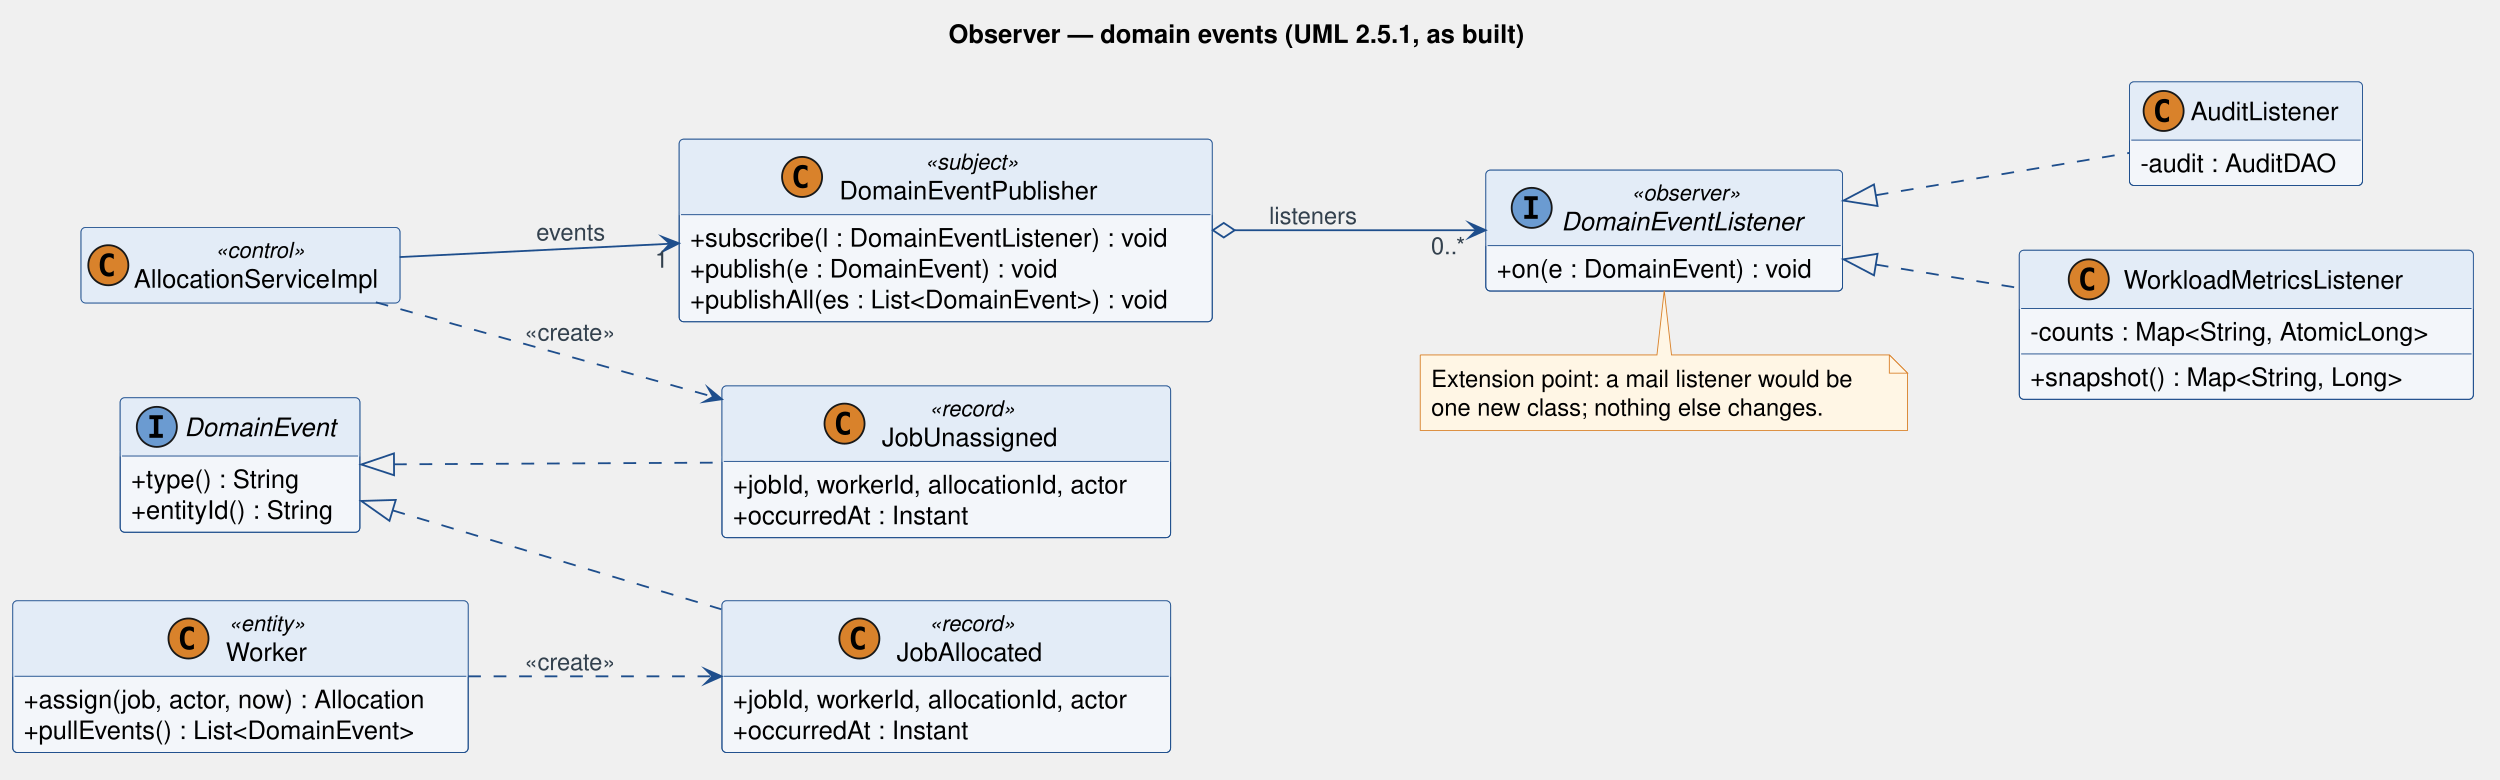
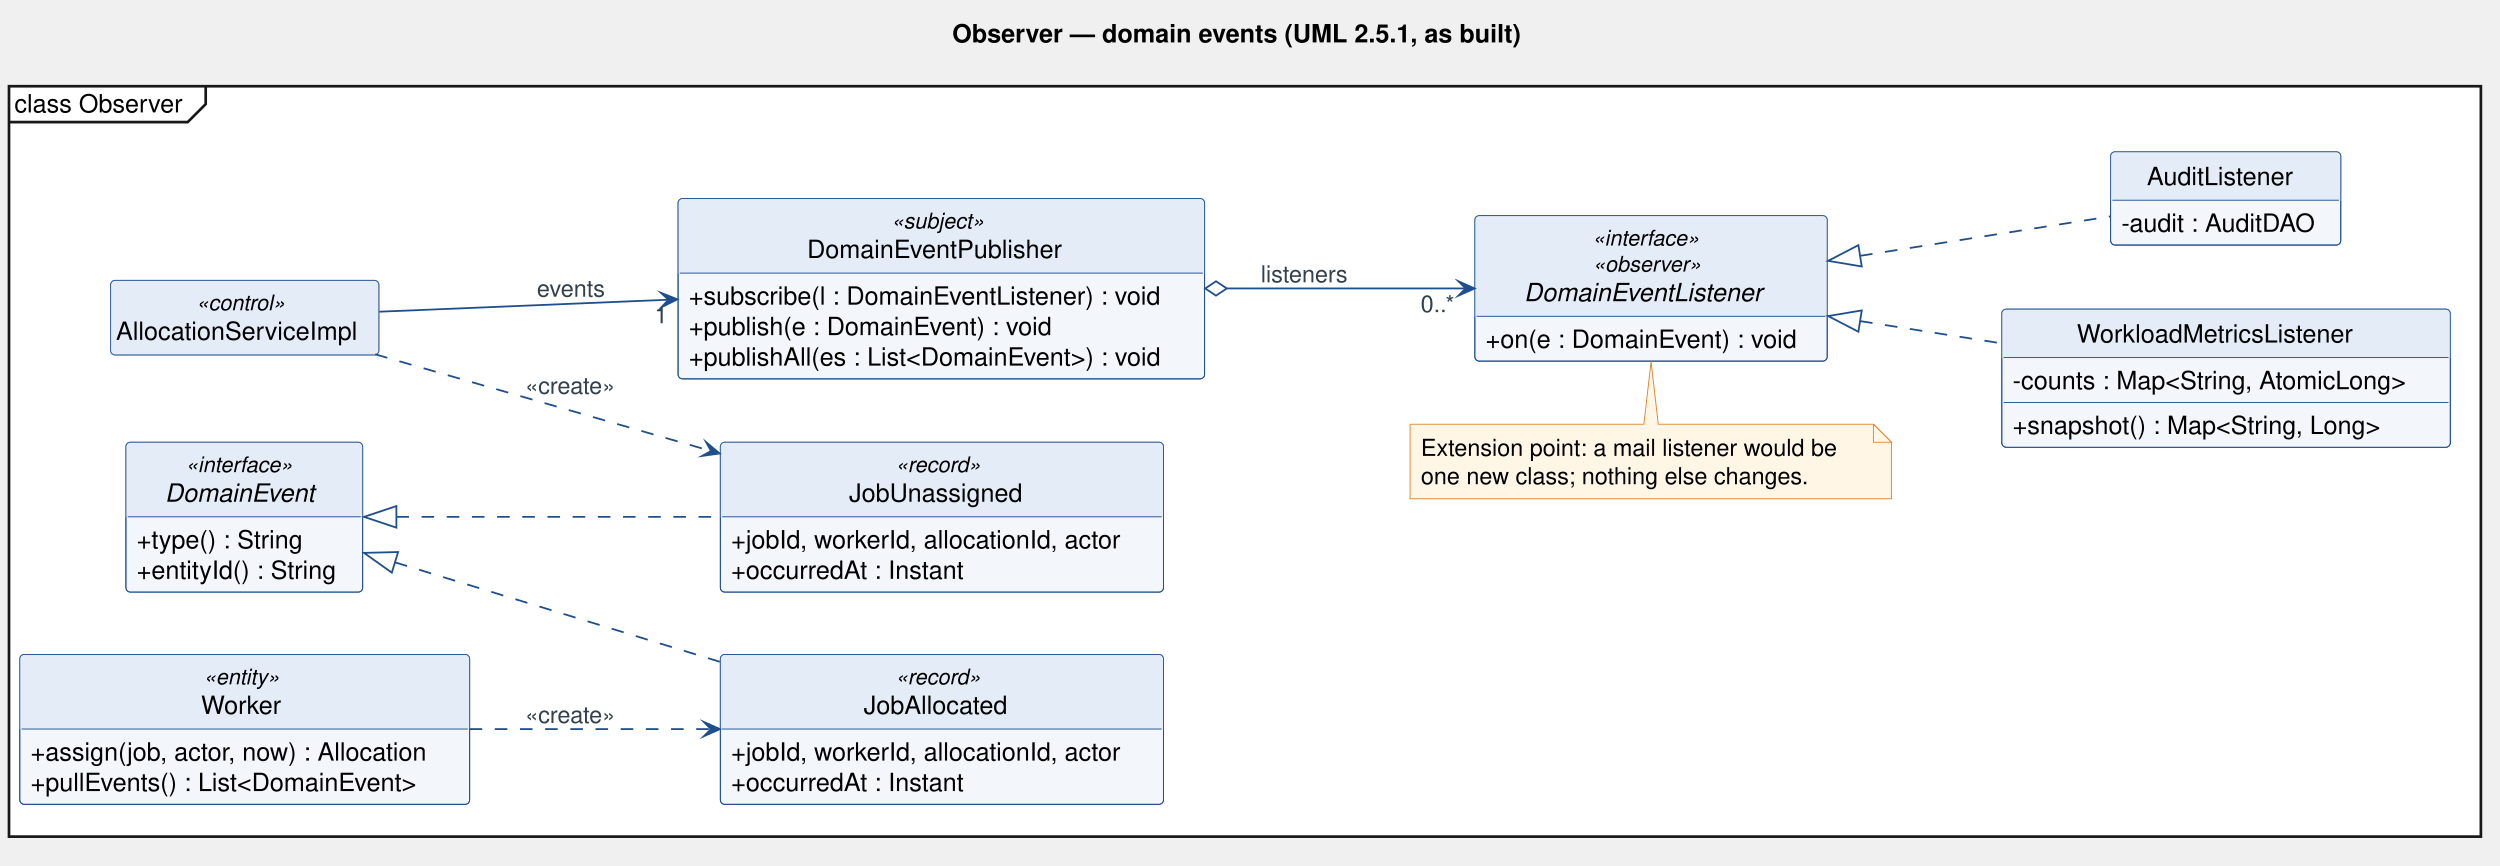
- <svg xmlns="http://www.w3.org/2000/svg" version="1.1" data-diagram-type="CLASS" style="width:1373px;height:428px;background:#FFFFFF;" width="1373px" height="428px" viewBox="0 0 1373 428" zoomAndPan="magnify" preserveAspectRatio="none" contentStyleType="text/css">
+ <svg xmlns="http://www.w3.org/2000/svg" version="1.1" data-diagram-type="CLASS" style="width:1390px;height:481px;background:#FFFFFF;" width="1390px" height="481px" viewBox="0 0 1390 481" zoomAndPan="magnify" preserveAspectRatio="none" contentStyleType="text/css">
  <defs />
  <g font-family="sans-serif" lengthAdjust="spacing">
-     <g class="title" data-source-line="5">
-       <text x="520.917" y="23.563" fill="#000" font-size="14" textLength="324.536" font-weight="700" font-family="Helvetica">Observer — domain events (UML 2.5.1, as built)</text>
+     <g class="title" data-source-line="6">
+       <text x="529.417" y="23.563" fill="#000" font-size="14" textLength="324.536" font-weight="700" font-family="Helvetica">Observer — domain events (UML 2.5.1, as built)</text>
    </g>
-     <g class="entity" data-qualified-name="Worker" id="ent0001" data-source-line="6">
-       <rect x="7" y="329.939" width="250.13" height="83.338" fill="#F3F6FA" style="stroke:#1E4E8C;stroke-width:0.5;" rx="2.5" ry="2.5" />
-       <rect x="7" y="329.939" width="250.13" height="41.459" fill="#E3ECF7" style="stroke:#E3ECF7;stroke-width:0.5;" rx="2.5" ry="2.5" />
-       <rect x="7" y="368.898" width="250.13" height="2.5" fill="#E3ECF7" style="stroke:#E3ECF7;stroke-width:0.5;" />
-       <rect x="7" y="329.939" width="250.13" height="83.338" fill="none" style="stroke:#1E4E8C;stroke-width:0.5;" rx="2.5" ry="2.5" />
-       <ellipse cx="103.527" cy="350.669" rx="11" ry="11" fill="#D9822B" style="stroke:#181818;stroke-width:1;" />
-       <path d="M106.496,356.31 Q105.917,356.606 105.277,356.747 Q104.636,356.903 103.933,356.903 Q101.433,356.903 100.105,355.263 Q98.792,353.606 98.792,350.481 Q98.792,347.356 100.105,345.7 Q101.433,344.044 103.933,344.044 Q104.636,344.044 105.277,344.2 Q105.933,344.356 106.496,344.653 L106.496,347.372 Q105.871,346.794 105.277,346.528 Q104.683,346.247 104.058,346.247 Q102.714,346.247 102.027,347.325 Q101.339,348.388 101.339,350.481 Q101.339,352.575 102.027,353.653 Q102.714,354.716 104.058,354.716 Q104.683,354.716 105.277,354.45 Q105.871,354.169 106.496,353.591 L106.496,356.31 Z " fill="#000" />
-       <text x="125.554" y="346.564" fill="#000" font-size="12" textLength="45.521" font-style="italic" font-family="Helvetica">«entity»</text>
-       <text x="124.027" y="363.021" fill="#000" font-size="14" textLength="48.576" font-family="Helvetica">Worker</text>
-       <line x1="8" y1="371.398" x2="256.13" y2="371.398" style="stroke:#1E4E8C;stroke-width:0.5;" />
-       <text x="13" y="388.961" fill="#000" font-size="14" textLength="238.13" font-family="Helvetica">+assign(job, actor, now) : Allocation</text>
-       <text x="13" y="405.9" fill="#000" font-size="14" textLength="229.086" font-family="Helvetica">+pullEvents() : List&lt;DomainEvent&gt;</text>
+     <rect x="5" y="47.939" width="1374.371" height="417.217" fill="#FFF" style="stroke:#181818;stroke-width:1.5;" />
+     <path d="M114.367,47.939 L114.367,57.879 L104.367,67.879 L5,67.879" style="stroke:#181818;stroke-width:1.5;" fill="none" />
+     <text x="8" y="62.502" fill="#000" font-size="14" textLength="99.367" font-family="Helvetica">class Observer</text>
+     <g class="entity" data-qualified-name="Worker" id="ent0001" data-source-line="7">
+       <rect x="11" y="363.879" width="250.13" height="83.338" fill="#F3F6FA" style="stroke:#1E4E8C;stroke-width:0.5;" rx="2.5" ry="2.5" />
+       <rect x="11" y="363.879" width="250.13" height="41.459" fill="#E3ECF7" style="stroke:#E3ECF7;stroke-width:0.5;" rx="2.5" ry="2.5" />
+       <rect x="11" y="402.838" width="250.13" height="2.5" fill="#E3ECF7" style="stroke:#E3ECF7;stroke-width:0.5;" />
+       <rect x="11" y="363.879" width="250.13" height="83.338" fill="none" style="stroke:#1E4E8C;stroke-width:0.5;" rx="2.5" ry="2.5" />
+       <text x="113.304" y="380.504" fill="#000" font-size="12" textLength="45.521" font-style="italic" font-family="Helvetica">«entity»</text>
+       <text x="111.777" y="396.961" fill="#000" font-size="14" textLength="48.576" font-family="Helvetica">Worker</text>
+       <line x1="12" y1="405.338" x2="260.13" y2="405.338" style="stroke:#1E4E8C;stroke-width:0.5;" />
+       <text x="17" y="422.9" fill="#000" font-size="14" textLength="238.13" font-family="Helvetica">+assign(job, actor, now) : Allocation</text>
+       <text x="17" y="439.84" fill="#000" font-size="14" textLength="229.086" font-family="Helvetica">+pullEvents() : List&lt;DomainEvent&gt;</text>
    </g>
-     <g class="entity" data-qualified-name="DomainEvent" id="ent0002" data-source-line="10">
-       <rect x="66" y="218.439" width="131.649" height="73.879" fill="#F3F6FA" style="stroke:#1E4E8C;stroke-width:0.5;" rx="2.5" ry="2.5" />
-       <rect x="66" y="218.439" width="131.649" height="32" fill="#E3ECF7" style="stroke:#E3ECF7;stroke-width:0.5;" rx="2.5" ry="2.5" />
-       <rect x="66" y="247.939" width="131.649" height="2.5" fill="#E3ECF7" style="stroke:#E3ECF7;stroke-width:0.5;" />
-       <rect x="66" y="218.439" width="131.649" height="73.879" fill="none" style="stroke:#1E4E8C;stroke-width:0.5;" rx="2.5" ry="2.5" />
-       <ellipse cx="86.129" cy="234.439" rx="11" ry="11" fill="#6B9BD1" style="stroke:#181818;stroke-width:1;" />
-       <path d="M82.051,230.205 L82.051,228.049 L89.441,228.049 L89.441,230.205 L86.973,230.205 L86.973,238.283 L89.441,238.283 L89.441,240.439 L82.051,240.439 L82.051,238.283 L84.519,238.283 L84.519,230.205 L82.051,230.205 Z " fill="#000" />
-       <text x="101.269" y="239.532" fill="#000" font-size="14" textLength="88.252" font-style="italic" font-family="Helvetica">DomainEvent</text>
-       <line x1="67" y1="250.439" x2="196.649" y2="250.439" style="stroke:#1E4E8C;stroke-width:0.5;" />
-       <text x="72" y="268.002" fill="#000" font-size="14" textLength="99.647" font-family="Helvetica">+type() : String</text>
-       <text x="72" y="284.941" fill="#000" font-size="14" textLength="119.649" font-family="Helvetica">+entityId() : String</text>
+     <g class="entity" data-qualified-name="DomainEvent" id="ent0002" data-source-line="11">
+       <rect x="70" y="245.879" width="131.649" height="83.338" fill="#F3F6FA" style="stroke:#1E4E8C;stroke-width:0.5;" rx="2.5" ry="2.5" />
+       <rect x="70" y="245.879" width="131.649" height="41.459" fill="#E3ECF7" style="stroke:#E3ECF7;stroke-width:0.5;" rx="2.5" ry="2.5" />
+       <rect x="70" y="284.838" width="131.649" height="2.5" fill="#E3ECF7" style="stroke:#E3ECF7;stroke-width:0.5;" />
+       <rect x="70" y="245.879" width="131.649" height="83.338" fill="none" style="stroke:#1E4E8C;stroke-width:0.5;" rx="2.5" ry="2.5" />
+       <text x="103.337" y="262.504" fill="#000" font-size="12" textLength="64.975" font-style="italic" font-family="Helvetica">«interface»</text>
+       <text x="91.699" y="278.961" fill="#000" font-size="14" textLength="88.252" font-style="italic" font-family="Helvetica">DomainEvent</text>
+       <line x1="71" y1="287.338" x2="200.649" y2="287.338" style="stroke:#1E4E8C;stroke-width:0.5;" />
+       <text x="76" y="304.9" fill="#000" font-size="14" textLength="99.647" font-family="Helvetica">+type() : String</text>
+       <text x="76" y="321.84" fill="#000" font-size="14" textLength="119.649" font-family="Helvetica">+entityId() : String</text>
    </g>
-     <g class="entity" data-qualified-name="JobAllocated" id="ent0003" data-source-line="14">
-       <rect x="396.5" y="329.939" width="246.404" height="83.338" fill="#F3F6FA" style="stroke:#1E4E8C;stroke-width:0.5;" rx="2.5" ry="2.5" />
-       <rect x="396.5" y="329.939" width="246.404" height="41.459" fill="#E3ECF7" style="stroke:#E3ECF7;stroke-width:0.5;" rx="2.5" ry="2.5" />
-       <rect x="396.5" y="368.898" width="246.404" height="2.5" fill="#E3ECF7" style="stroke:#E3ECF7;stroke-width:0.5;" />
-       <rect x="396.5" y="329.939" width="246.404" height="83.338" fill="none" style="stroke:#1E4E8C;stroke-width:0.5;" rx="2.5" ry="2.5" />
-       <ellipse cx="471.969" cy="350.669" rx="11" ry="11" fill="#D9822B" style="stroke:#181818;stroke-width:1;" />
-       <path d="M474.938,356.31 Q474.359,356.606 473.719,356.747 Q473.078,356.903 472.375,356.903 Q469.875,356.903 468.547,355.263 Q467.234,353.606 467.234,350.481 Q467.234,347.356 468.547,345.7 Q469.875,344.044 472.375,344.044 Q473.078,344.044 473.719,344.2 Q474.375,344.356 474.938,344.653 L474.938,347.372 Q474.313,346.794 473.719,346.528 Q473.125,346.247 472.5,346.247 Q471.156,346.247 470.469,347.325 Q469.781,348.388 469.781,350.481 Q469.781,352.575 470.469,353.653 Q471.156,354.716 472.5,354.716 Q473.125,354.716 473.719,354.45 Q474.313,354.169 474.938,353.591 L474.938,356.31 Z " fill="#000" />
-       <text x="510.273" y="346.564" fill="#000" font-size="12" textLength="51.357" font-style="italic" font-family="Helvetica">«record»</text>
-       <text x="492.469" y="363.021" fill="#000" font-size="14" textLength="86.967" font-family="Helvetica">JobAllocated</text>
-       <line x1="397.5" y1="371.398" x2="641.904" y2="371.398" style="stroke:#1E4E8C;stroke-width:0.5;" />
-       <text x="402.5" y="388.961" fill="#000" font-size="14" textLength="234.404" font-family="Helvetica">+jobId, workerId, allocationId, actor</text>
-       <text x="402.5" y="405.9" fill="#000" font-size="14" textLength="140.068" font-family="Helvetica">+occurredAt : Instant</text>
+     <g class="entity" data-qualified-name="JobAllocated" id="ent0003" data-source-line="15">
+       <rect x="400.5" y="363.879" width="246.404" height="83.338" fill="#F3F6FA" style="stroke:#1E4E8C;stroke-width:0.5;" rx="2.5" ry="2.5" />
+       <rect x="400.5" y="363.879" width="246.404" height="41.459" fill="#E3ECF7" style="stroke:#E3ECF7;stroke-width:0.5;" rx="2.5" ry="2.5" />
+       <rect x="400.5" y="402.838" width="246.404" height="2.5" fill="#E3ECF7" style="stroke:#E3ECF7;stroke-width:0.5;" />
+       <rect x="400.5" y="363.879" width="246.404" height="83.338" fill="none" style="stroke:#1E4E8C;stroke-width:0.5;" rx="2.5" ry="2.5" />
+       <text x="498.023" y="380.504" fill="#000" font-size="12" textLength="51.357" font-style="italic" font-family="Helvetica">«record»</text>
+       <text x="480.219" y="396.961" fill="#000" font-size="14" textLength="86.967" font-family="Helvetica">JobAllocated</text>
+       <line x1="401.5" y1="405.338" x2="645.904" y2="405.338" style="stroke:#1E4E8C;stroke-width:0.5;" />
+       <text x="406.5" y="422.9" fill="#000" font-size="14" textLength="234.404" font-family="Helvetica">+jobId, workerId, allocationId, actor</text>
+       <text x="406.5" y="439.84" fill="#000" font-size="14" textLength="140.068" font-family="Helvetica">+occurredAt : Instant</text>
    </g>
-     <g class="entity" data-qualified-name="JobUnassigned" id="ent0004" data-source-line="18">
-       <rect x="396.5" y="211.939" width="246.404" height="83.338" fill="#F3F6FA" style="stroke:#1E4E8C;stroke-width:0.5;" rx="2.5" ry="2.5" />
-       <rect x="396.5" y="211.939" width="246.404" height="41.459" fill="#E3ECF7" style="stroke:#E3ECF7;stroke-width:0.5;" rx="2.5" ry="2.5" />
-       <rect x="396.5" y="250.898" width="246.404" height="2.5" fill="#E3ECF7" style="stroke:#E3ECF7;stroke-width:0.5;" />
-       <rect x="396.5" y="211.939" width="246.404" height="83.338" fill="none" style="stroke:#1E4E8C;stroke-width:0.5;" rx="2.5" ry="2.5" />
-       <ellipse cx="463.817" cy="232.669" rx="11" ry="11" fill="#D9822B" style="stroke:#181818;stroke-width:1;" />
-       <path d="M466.786,238.31 Q466.208,238.606 465.567,238.747 Q464.926,238.903 464.223,238.903 Q461.723,238.903 460.395,237.263 Q459.083,235.606 459.083,232.481 Q459.083,229.356 460.395,227.7 Q461.723,226.044 464.223,226.044 Q464.926,226.044 465.567,226.2 Q466.223,226.356 466.786,226.653 L466.786,229.372 Q466.161,228.794 465.567,228.528 Q464.973,228.247 464.348,228.247 Q463.004,228.247 462.317,229.325 Q461.629,230.388 461.629,232.481 Q461.629,234.575 462.317,235.653 Q463.004,236.716 464.348,236.716 Q464.973,236.716 465.567,236.45 Q466.161,236.169 466.786,235.591 L466.786,238.31 Z " fill="#000" />
-       <text x="510.273" y="228.564" fill="#000" font-size="12" textLength="51.357" font-style="italic" font-family="Helvetica">«record»</text>
-       <text x="484.317" y="245.021" fill="#000" font-size="14" textLength="103.271" font-family="Helvetica">JobUnassigned</text>
-       <line x1="397.5" y1="253.398" x2="641.904" y2="253.398" style="stroke:#1E4E8C;stroke-width:0.5;" />
-       <text x="402.5" y="270.961" fill="#000" font-size="14" textLength="234.404" font-family="Helvetica">+jobId, workerId, allocationId, actor</text>
-       <text x="402.5" y="287.9" fill="#000" font-size="14" textLength="140.068" font-family="Helvetica">+occurredAt : Instant</text>
+     <g class="entity" data-qualified-name="JobUnassigned" id="ent0004" data-source-line="19">
+       <rect x="400.5" y="245.879" width="246.404" height="83.338" fill="#F3F6FA" style="stroke:#1E4E8C;stroke-width:0.5;" rx="2.5" ry="2.5" />
+       <rect x="400.5" y="245.879" width="246.404" height="41.459" fill="#E3ECF7" style="stroke:#E3ECF7;stroke-width:0.5;" rx="2.5" ry="2.5" />
+       <rect x="400.5" y="284.838" width="246.404" height="2.5" fill="#E3ECF7" style="stroke:#E3ECF7;stroke-width:0.5;" />
+       <rect x="400.5" y="245.879" width="246.404" height="83.338" fill="none" style="stroke:#1E4E8C;stroke-width:0.5;" rx="2.5" ry="2.5" />
+       <text x="498.023" y="262.504" fill="#000" font-size="12" textLength="51.357" font-style="italic" font-family="Helvetica">«record»</text>
+       <text x="472.067" y="278.961" fill="#000" font-size="14" textLength="103.271" font-family="Helvetica">JobUnassigned</text>
+       <line x1="401.5" y1="287.338" x2="645.904" y2="287.338" style="stroke:#1E4E8C;stroke-width:0.5;" />
+       <text x="406.5" y="304.9" fill="#000" font-size="14" textLength="234.404" font-family="Helvetica">+jobId, workerId, allocationId, actor</text>
+       <text x="406.5" y="321.84" fill="#000" font-size="14" textLength="140.068" font-family="Helvetica">+occurredAt : Instant</text>
    </g>
-     <g class="entity" data-qualified-name="AllocationServiceImpl" id="ent0005" data-source-line="22">
-       <rect x="44.5" y="124.939" width="175.151" height="41.459" fill="#F3F6FA" style="stroke:#1E4E8C;stroke-width:0.5;" rx="2.5" ry="2.5" />
-       <rect x="44.5" y="124.939" width="175.151" height="41.459" fill="#E3ECF7" style="stroke:#E3ECF7;stroke-width:0.5;" rx="2.5" ry="2.5" />
-       <rect x="44.5" y="163.898" width="175.151" height="2.5" fill="#E3ECF7" style="stroke:#E3ECF7;stroke-width:0.5;" />
-       <rect x="44.5" y="124.939" width="175.151" height="41.459" fill="none" style="stroke:#1E4E8C;stroke-width:0.5;" rx="2.5" ry="2.5" />
-       <ellipse cx="59.5" cy="145.669" rx="11" ry="11" fill="#D9822B" style="stroke:#181818;stroke-width:1;" />
-       <path d="M62.469,151.31 Q61.891,151.606 61.25,151.747 Q60.609,151.903 59.906,151.903 Q57.406,151.903 56.078,150.263 Q54.766,148.606 54.766,145.481 Q54.766,142.356 56.078,140.7 Q57.406,139.044 59.906,139.044 Q60.609,139.044 61.25,139.2 Q61.906,139.356 62.469,139.653 L62.469,142.372 Q61.844,141.794 61.25,141.528 Q60.656,141.247 60.031,141.247 Q58.688,141.247 58,142.325 Q57.313,143.388 57.313,145.481 Q57.313,147.575 58,148.653 Q58.688,149.716 60.031,149.716 Q60.656,149.716 61.25,149.45 Q61.844,149.169 62.469,148.591 L62.469,151.31 Z " fill="#000" />
-       <text x="118.219" y="141.564" fill="#000" font-size="12" textLength="53.713" font-style="italic" font-family="Helvetica">«control»</text>
-       <text x="73.5" y="158.021" fill="#000" font-size="14" textLength="143.151" font-family="Helvetica">AllocationServiceImpl</text>
+     <g class="entity" data-qualified-name="AllocationServiceImpl" id="ent0005" data-source-line="23">
+       <rect x="61.5" y="155.879" width="149.151" height="41.459" fill="#F3F6FA" style="stroke:#1E4E8C;stroke-width:0.5;" rx="2.5" ry="2.5" />
+       <rect x="61.5" y="155.879" width="149.151" height="41.459" fill="#E3ECF7" style="stroke:#E3ECF7;stroke-width:0.5;" rx="2.5" ry="2.5" />
+       <rect x="61.5" y="194.838" width="149.151" height="2.5" fill="#E3ECF7" style="stroke:#E3ECF7;stroke-width:0.5;" />
+       <rect x="61.5" y="155.879" width="149.151" height="41.459" fill="none" style="stroke:#1E4E8C;stroke-width:0.5;" rx="2.5" ry="2.5" />
+       <text x="109.219" y="172.504" fill="#000" font-size="12" textLength="53.713" font-style="italic" font-family="Helvetica">«control»</text>
+       <text x="64.5" y="188.961" fill="#000" font-size="14" textLength="143.151" font-family="Helvetica">AllocationServiceImpl</text>
    </g>
-     <g class="entity" data-qualified-name="DomainEventPublisher" id="ent0006" data-source-line="23">
-       <rect x="373" y="76.439" width="292.766" height="100.277" fill="#F3F6FA" style="stroke:#1E4E8C;stroke-width:0.5;" rx="2.5" ry="2.5" />
-       <rect x="373" y="76.439" width="292.766" height="41.459" fill="#E3ECF7" style="stroke:#E3ECF7;stroke-width:0.5;" rx="2.5" ry="2.5" />
-       <rect x="373" y="115.398" width="292.766" height="2.5" fill="#E3ECF7" style="stroke:#E3ECF7;stroke-width:0.5;" />
-       <rect x="373" y="76.439" width="292.766" height="100.277" fill="none" style="stroke:#1E4E8C;stroke-width:0.5;" rx="2.5" ry="2.5" />
-       <ellipse cx="440.505" cy="97.169" rx="11" ry="11" fill="#D9822B" style="stroke:#181818;stroke-width:1;" />
-       <path d="M443.474,102.81 Q442.896,103.106 442.255,103.247 Q441.614,103.403 440.911,103.403 Q438.411,103.403 437.083,101.763 Q435.771,100.106 435.771,96.981 Q435.771,93.856 437.083,92.2 Q438.411,90.544 440.911,90.544 Q441.614,90.544 442.255,90.7 Q442.911,90.856 443.474,91.153 L443.474,93.872 Q442.849,93.294 442.255,93.028 Q441.661,92.747 441.036,92.747 Q439.692,92.747 439.005,93.825 Q438.317,94.888 438.317,96.981 Q438.317,99.075 439.005,100.153 Q439.692,101.216 441.036,101.216 Q441.661,101.216 442.255,100.95 Q442.849,100.669 443.474,100.091 L443.474,102.81 Z " fill="#000" />
-       <text x="507.941" y="93.064" fill="#000" font-size="12" textLength="55.383" font-style="italic" font-family="Helvetica">«subject»</text>
-       <text x="461.005" y="109.521" fill="#000" font-size="14" textLength="149.256" font-family="Helvetica">DomainEventPublisher</text>
-       <line x1="374" y1="117.898" x2="664.766" y2="117.898" style="stroke:#1E4E8C;stroke-width:0.5;" />
-       <text x="379" y="135.461" fill="#000" font-size="14" textLength="280.656" font-family="Helvetica">+subscribe(l : DomainEventListener) : void</text>
-       <text x="379" y="152.4" fill="#000" font-size="14" textLength="215.134" font-family="Helvetica">+publish(e : DomainEvent) : void</text>
-       <text x="379" y="169.34" fill="#000" font-size="14" textLength="280.766" font-family="Helvetica">+publishAll(es : List&lt;DomainEvent&gt;) : void</text>
+     <g class="entity" data-qualified-name="DomainEventPublisher" id="ent0006" data-source-line="24">
+       <rect x="377" y="110.379" width="292.766" height="100.277" fill="#F3F6FA" style="stroke:#1E4E8C;stroke-width:0.5;" rx="2.5" ry="2.5" />
+       <rect x="377" y="110.379" width="292.766" height="41.459" fill="#E3ECF7" style="stroke:#E3ECF7;stroke-width:0.5;" rx="2.5" ry="2.5" />
+       <rect x="377" y="149.338" width="292.766" height="2.5" fill="#E3ECF7" style="stroke:#E3ECF7;stroke-width:0.5;" />
+       <rect x="377" y="110.379" width="292.766" height="100.277" fill="none" style="stroke:#1E4E8C;stroke-width:0.5;" rx="2.5" ry="2.5" />
+       <text x="495.691" y="127.004" fill="#000" font-size="12" textLength="55.383" font-style="italic" font-family="Helvetica">«subject»</text>
+       <text x="448.755" y="143.461" fill="#000" font-size="14" textLength="149.256" font-family="Helvetica">DomainEventPublisher</text>
+       <line x1="378" y1="151.838" x2="668.766" y2="151.838" style="stroke:#1E4E8C;stroke-width:0.5;" />
+       <text x="383" y="169.4" fill="#000" font-size="14" textLength="280.656" font-family="Helvetica">+subscribe(l : DomainEventListener) : void</text>
+       <text x="383" y="186.34" fill="#000" font-size="14" textLength="215.134" font-family="Helvetica">+publish(e : DomainEvent) : void</text>
+       <text x="383" y="203.279" fill="#000" font-size="14" textLength="280.766" font-family="Helvetica">+publishAll(es : List&lt;DomainEvent&gt;) : void</text>
    </g>
-     <g class="entity" data-qualified-name="DomainEventListener" id="ent0007" data-source-line="28">
-       <rect x="816" y="93.439" width="195.928" height="66.398" fill="#F3F6FA" style="stroke:#1E4E8C;stroke-width:0.5;" rx="2.5" ry="2.5" />
-       <rect x="816" y="93.439" width="195.928" height="41.459" fill="#E3ECF7" style="stroke:#E3ECF7;stroke-width:0.5;" rx="2.5" ry="2.5" />
-       <rect x="816" y="132.398" width="195.928" height="2.5" fill="#E3ECF7" style="stroke:#E3ECF7;stroke-width:0.5;" />
-       <rect x="816" y="93.439" width="195.928" height="66.398" fill="none" style="stroke:#1E4E8C;stroke-width:0.5;" rx="2.5" ry="2.5" />
-       <ellipse cx="841.22" cy="114.169" rx="11" ry="11" fill="#6B9BD1" style="stroke:#181818;stroke-width:1;" />
-       <path d="M837.142,109.935 L837.142,107.778 L844.532,107.778 L844.532,109.935 L842.064,109.935 L842.064,118.013 L844.532,118.013 L844.532,120.169 L837.142,120.169 L837.142,118.013 L839.611,118.013 L839.611,109.935 L837.142,109.935 Z " fill="#000" />
-       <text x="895.861" y="110.064" fill="#000" font-size="12" textLength="64.477" font-style="italic" font-family="Helvetica">«observer»</text>
-       <text x="857.491" y="126.521" fill="#000" font-size="14" textLength="141.217" font-style="italic" font-family="Helvetica">DomainEventListener</text>
-       <line x1="817" y1="134.898" x2="1010.928" y2="134.898" style="stroke:#1E4E8C;stroke-width:0.5;" />
-       <text x="822" y="152.461" fill="#000" font-size="14" textLength="183.928" font-family="Helvetica">+on(e : DomainEvent) : void</text>
+     <g class="entity" data-qualified-name="DomainEventListener" id="ent0007" data-source-line="29">
+       <rect x="820" y="119.879" width="195.928" height="80.918" fill="#F3F6FA" style="stroke:#1E4E8C;stroke-width:0.5;" rx="2.5" ry="2.5" />
+       <rect x="820" y="119.879" width="195.928" height="55.979" fill="#E3ECF7" style="stroke:#E3ECF7;stroke-width:0.5;" rx="2.5" ry="2.5" />
+       <rect x="820" y="173.357" width="195.928" height="2.5" fill="#E3ECF7" style="stroke:#E3ECF7;stroke-width:0.5;" />
+       <rect x="820" y="119.879" width="195.928" height="80.918" fill="none" style="stroke:#1E4E8C;stroke-width:0.5;" rx="2.5" ry="2.5" />
+       <text x="885.477" y="136.504" fill="#000" font-size="12" textLength="64.975" font-style="italic" font-family="Helvetica">«interface»</text>
+       <text x="885.726" y="151.023" fill="#000" font-size="12" textLength="64.477" font-style="italic" font-family="Helvetica">«observer»</text>
+       <text x="847.355" y="167.48" fill="#000" font-size="14" textLength="141.217" font-style="italic" font-family="Helvetica">DomainEventListener</text>
+       <line x1="821" y1="175.857" x2="1014.928" y2="175.857" style="stroke:#1E4E8C;stroke-width:0.5;" />
+       <text x="826" y="193.42" fill="#000" font-size="14" textLength="183.928" font-family="Helvetica">+on(e : DomainEvent) : void</text>
    </g>
-     <g class="entity" data-qualified-name="AuditListener" id="ent0008" data-source-line="31">
-       <rect x="1169.5" y="44.939" width="127.979" height="56.939" fill="#F3F6FA" style="stroke:#1E4E8C;stroke-width:0.5;" rx="2.5" ry="2.5" />
-       <rect x="1169.5" y="44.939" width="127.979" height="32" fill="#E3ECF7" style="stroke:#E3ECF7;stroke-width:0.5;" rx="2.5" ry="2.5" />
-       <rect x="1169.5" y="74.439" width="127.979" height="2.5" fill="#E3ECF7" style="stroke:#E3ECF7;stroke-width:0.5;" />
-       <rect x="1169.5" y="44.939" width="127.979" height="56.939" fill="none" style="stroke:#1E4E8C;stroke-width:0.5;" rx="2.5" ry="2.5" />
-       <ellipse cx="1188.26" cy="60.939" rx="11" ry="11" fill="#D9822B" style="stroke:#181818;stroke-width:1;" />
-       <path d="M1191.229,66.58 Q1190.651,66.877 1190.01,67.018 Q1189.369,67.174 1188.666,67.174 Q1186.166,67.174 1184.838,65.533 Q1183.526,63.877 1183.526,60.752 Q1183.526,57.627 1184.838,55.971 Q1186.166,54.314 1188.666,54.314 Q1189.369,54.314 1190.01,54.471 Q1190.666,54.627 1191.229,54.924 L1191.229,57.643 Q1190.604,57.064 1190.01,56.799 Q1189.416,56.518 1188.791,56.518 Q1187.447,56.518 1186.76,57.596 Q1186.072,58.658 1186.072,60.752 Q1186.072,62.846 1186.76,63.924 Q1187.447,64.986 1188.791,64.986 Q1189.416,64.986 1190.01,64.721 Q1190.604,64.439 1191.229,63.861 L1191.229,66.58 Z " fill="#000" />
-       <text x="1203.096" y="66.032" fill="#000" font-size="14" textLength="87.623" font-family="Helvetica">AuditListener</text>
-       <line x1="1170.5" y1="76.939" x2="1296.479" y2="76.939" style="stroke:#1E4E8C;stroke-width:0.5;" />
-       <text x="1175.5" y="94.502" fill="#000" font-size="14" textLength="115.979" font-family="Helvetica">-audit : AuditDAO</text>
+     <g class="entity" data-qualified-name="AuditListener" id="ent0008" data-source-line="32">
+       <rect x="1173.5" y="84.379" width="127.979" height="51.879" fill="#F3F6FA" style="stroke:#1E4E8C;stroke-width:0.5;" rx="2.5" ry="2.5" />
+       <rect x="1173.5" y="84.379" width="127.979" height="26.939" fill="#E3ECF7" style="stroke:#E3ECF7;stroke-width:0.5;" rx="2.5" ry="2.5" />
+       <rect x="1173.5" y="108.818" width="127.979" height="2.5" fill="#E3ECF7" style="stroke:#E3ECF7;stroke-width:0.5;" />
+       <rect x="1173.5" y="84.379" width="127.979" height="51.879" fill="none" style="stroke:#1E4E8C;stroke-width:0.5;" rx="2.5" ry="2.5" />
+       <text x="1193.678" y="102.941" fill="#000" font-size="14" textLength="87.623" font-family="Helvetica">AuditListener</text>
+       <line x1="1174.5" y1="111.318" x2="1300.479" y2="111.318" style="stroke:#1E4E8C;stroke-width:0.5;" />
+       <text x="1179.5" y="128.881" fill="#000" font-size="14" textLength="115.979" font-family="Helvetica">-audit : AuditDAO</text>
    </g>
-     <g class="entity" data-qualified-name="WorkloadMetricsListener" id="ent0009" data-source-line="34">
-       <rect x="1109" y="137.439" width="249.371" height="81.879" fill="#F3F6FA" style="stroke:#1E4E8C;stroke-width:0.5;" rx="2.5" ry="2.5" />
-       <rect x="1109" y="137.439" width="249.371" height="32" fill="#E3ECF7" style="stroke:#E3ECF7;stroke-width:0.5;" rx="2.5" ry="2.5" />
-       <rect x="1109" y="166.939" width="249.371" height="2.5" fill="#E3ECF7" style="stroke:#E3ECF7;stroke-width:0.5;" />
-       <rect x="1109" y="137.439" width="249.371" height="81.879" fill="none" style="stroke:#1E4E8C;stroke-width:0.5;" rx="2.5" ry="2.5" />
-       <ellipse cx="1147.143" cy="153.439" rx="11" ry="11" fill="#D9822B" style="stroke:#181818;stroke-width:1;" />
-       <path d="M1150.112,159.08 Q1149.534,159.377 1148.893,159.518 Q1148.252,159.674 1147.549,159.674 Q1145.049,159.674 1143.721,158.033 Q1142.409,156.377 1142.409,153.252 Q1142.409,150.127 1143.721,148.471 Q1145.049,146.814 1147.549,146.814 Q1148.252,146.814 1148.893,146.971 Q1149.549,147.127 1150.112,147.424 L1150.112,150.143 Q1149.487,149.564 1148.893,149.299 Q1148.299,149.018 1147.674,149.018 Q1146.33,149.018 1145.643,150.096 Q1144.955,151.158 1144.955,153.252 Q1144.955,155.346 1145.643,156.424 Q1146.33,157.486 1147.674,157.486 Q1148.299,157.486 1148.893,157.221 Q1149.487,156.939 1150.112,156.361 L1150.112,159.08 Z " fill="#000" />
-       <text x="1166.286" y="158.532" fill="#000" font-size="14" textLength="165.942" font-family="Helvetica">WorkloadMetricsListener</text>
-       <line x1="1110" y1="169.439" x2="1357.371" y2="169.439" style="stroke:#1E4E8C;stroke-width:0.5;" />
-       <text x="1115" y="187.002" fill="#000" font-size="14" textLength="237.371" font-family="Helvetica">-counts : Map&lt;String, AtomicLong&gt;</text>
-       <line x1="1110" y1="194.379" x2="1357.371" y2="194.379" style="stroke:#1E4E8C;stroke-width:0.5;" />
-       <text x="1115" y="211.941" fill="#000" font-size="14" textLength="219.946" font-family="Helvetica">+snapshot() : Map&lt;String, Long&gt;</text>
+     <g class="entity" data-qualified-name="WorkloadMetricsListener" id="ent0009" data-source-line="35">
+       <rect x="1113" y="171.879" width="249.371" height="76.818" fill="#F3F6FA" style="stroke:#1E4E8C;stroke-width:0.5;" rx="2.5" ry="2.5" />
+       <rect x="1113" y="171.879" width="249.371" height="26.939" fill="#E3ECF7" style="stroke:#E3ECF7;stroke-width:0.5;" rx="2.5" ry="2.5" />
+       <rect x="1113" y="196.318" width="249.371" height="2.5" fill="#E3ECF7" style="stroke:#E3ECF7;stroke-width:0.5;" />
+       <rect x="1113" y="171.879" width="249.371" height="76.818" fill="none" style="stroke:#1E4E8C;stroke-width:0.5;" rx="2.5" ry="2.5" />
+       <text x="1154.714" y="190.441" fill="#000" font-size="14" textLength="165.942" font-family="Helvetica">WorkloadMetricsListener</text>
+       <line x1="1114" y1="198.818" x2="1361.371" y2="198.818" style="stroke:#1E4E8C;stroke-width:0.5;" />
+       <text x="1119" y="216.381" fill="#000" font-size="14" textLength="237.371" font-family="Helvetica">-counts : Map&lt;String, AtomicLong&gt;</text>
+       <line x1="1114" y1="223.758" x2="1361.371" y2="223.758" style="stroke:#1E4E8C;stroke-width:0.5;" />
+       <text x="1119" y="241.32" fill="#000" font-size="14" textLength="219.946" font-family="Helvetica">+snapshot() : Map&lt;String, Long&gt;</text>
    </g>
-     <g class="entity" data-qualified-name="GMN18" id="ent0019" data-source-line="47">
-       <path d="M780,194.939 L780,236.398 A0,0 0 0 0 780,236.398 L1047.625,236.398 A0,0 0 0 0 1047.625,236.398 L1047.625,204.939 L1037.625,194.939 L918,194.939 L914,159.609 L910,194.939 L780,194.939 A0,0 0 0 0 780,194.939" style="stroke:#D9822B;stroke-width:0.5;" fill="#FFF6E5" />
-       <path d="M1037.625,194.939 L1037.625,204.939 L1047.625,204.939 L1037.625,194.939" style="stroke:#D9822B;stroke-width:0.5;" fill="#FFF6E5" />
-       <text x="786" y="212.533" fill="#000" font-size="13" textLength="246.625" font-family="Helvetica">Extension point: a mail listener would be</text>
-       <text x="786" y="228.263" fill="#000" font-size="13" textLength="230.395" font-family="Helvetica">one new class; nothing else changes.</text>
+     <g class="entity" data-qualified-name="GMN18" id="ent0019" data-source-line="48">
+       <path d="M784,235.879 L784,277.338 A0,0 0 0 0 784,277.338 L1051.625,277.338 A0,0 0 0 0 1051.625,277.338 L1051.625,245.879 L1041.625,235.879 L922,235.879 L918,201.009 L914,235.879 L784,235.879 A0,0 0 0 0 784,235.879" style="stroke:#D9822B;stroke-width:0.5;" fill="#FFF6E5" />
+       <path d="M1041.625,235.879 L1041.625,245.879 L1051.625,245.879 L1041.625,235.879" style="stroke:#D9822B;stroke-width:0.5;" fill="#FFF6E5" />
+       <text x="790" y="253.473" fill="#000" font-size="13" textLength="246.625" font-family="Helvetica">Extension point: a mail listener would be</text>
+       <text x="790" y="269.202" fill="#000" font-size="13" textLength="230.395" font-family="Helvetica">one new class; nothing else changes.</text>
    </g>
-     <g class="link" data-entity-1="ent0002" data-entity-2="ent0003" id="lnk10" data-source-line="38" data-link-type="extension">
-       <path d="M215.627,280.304 C269.657,296.554 330.61,314.899 396.18,334.629" style="stroke:#1E4E8C;stroke-width:1;stroke-dasharray:7,7;" fill="none" id="DomainEvent-backto-JobAllocated" codeLine="38" />
-       <polygon points="198.39,275.119,213.899,286.049,217.355,274.558,198.39,275.119" fill="none" style="stroke:#1E4E8C;stroke-width:1;stroke-linejoin:miter;stroke-miterlimit:10;" />
+     <g class="link" data-entity-1="ent0002" data-entity-2="ent0003" id="lnk10" data-source-line="39" data-link-type="extension">
+       <path d="M219.602,312.665 C273.632,329.195 334.61,347.869 400.18,367.939" style="stroke:#1E4E8C;stroke-width:1;stroke-dasharray:7,7;" fill="none" id="DomainEvent-backto-JobAllocated" codeLine="39" />
+       <polygon points="202.39,307.399,217.847,318.402,221.358,306.927,202.39,307.399" fill="none" style="stroke:#1E4E8C;stroke-width:1;stroke-linejoin:miter;stroke-miterlimit:10;" />
    </g>
-     <g class="link" data-entity-1="ent0002" data-entity-2="ent0004" id="lnk11" data-source-line="39" data-link-type="extension">
-       <path d="M216.39,255.006 C270.42,254.726 330.61,254.409 396.18,254.069" style="stroke:#1E4E8C;stroke-width:1;stroke-dasharray:7,7;" fill="none" id="DomainEvent-backto-JobUnassigned" codeLine="39" />
-       <polygon points="198.39,255.099,216.421,261.006,216.359,249.006,198.39,255.099" fill="none" style="stroke:#1E4E8C;stroke-width:1;stroke-linejoin:miter;stroke-miterlimit:10;" />
+     <g class="link" data-entity-1="ent0002" data-entity-2="ent0004" id="lnk11" data-source-line="40" data-link-type="extension">
+       <path d="M220.39,287.379 C274.42,287.379 334.61,287.379 400.18,287.379" style="stroke:#1E4E8C;stroke-width:1;stroke-dasharray:7,7;" fill="none" id="DomainEvent-backto-JobUnassigned" codeLine="40" />
+       <polygon points="202.39,287.379,220.39,293.379,220.39,281.379,202.39,287.379" fill="none" style="stroke:#1E4E8C;stroke-width:1;stroke-linejoin:miter;stroke-miterlimit:10;" />
    </g>
-     <g class="link" data-entity-1="ent0001" data-entity-2="ent0003" id="lnk12" data-source-line="40" data-link-type="dependency">
-       <path d="M257.1,371.439 C301.67,371.439 346.87,371.439 391.28,371.439" style="stroke:#1E4E8C;stroke-width:1;stroke-dasharray:7,7;" fill="none" id="Worker-to-JobAllocated" codeLine="40" />
-       <polygon points="396.28,371.439,387.28,367.439,391.28,371.439,387.28,375.439,396.28,371.439" fill="#1E4E8C" style="stroke:#1E4E8C;stroke-width:1;stroke-linejoin:miter;stroke-miterlimit:10;" />
-       <text x="288" y="368.033" fill="#33414E" font-size="13" textLength="54.177" font-family="Helvetica">«create»</text>
+     <g class="link" data-entity-1="ent0001" data-entity-2="ent0003" id="lnk12" data-source-line="41" data-link-type="dependency">
+       <path d="M261.1,405.379 C305.67,405.379 350.87,405.379 395.28,405.379" style="stroke:#1E4E8C;stroke-width:1;stroke-dasharray:7,7;" fill="none" id="Worker-to-JobAllocated" codeLine="41" />
+       <polygon points="400.28,405.379,391.28,401.379,395.28,405.379,391.28,409.379,400.28,405.379" fill="#1E4E8C" style="stroke:#1E4E8C;stroke-width:1;stroke-linejoin:miter;stroke-miterlimit:10;" />
+       <text x="292" y="401.973" fill="#33414E" font-size="13" textLength="54.177" font-family="Helvetica">«create»</text>
    </g>
-     <g class="link" data-entity-1="ent0005" data-entity-2="ent0004" id="lnk13" data-source-line="41" data-link-type="dependency">
-       <path d="M206.42,166.009 C260.05,181.029 329.185,200.4 391.635,217.9" style="stroke:#1E4E8C;stroke-width:1;stroke-dasharray:7,7;" fill="none" id="AllocationServiceImpl-to-JobUnassigned" codeLine="41" />
-       <polygon points="396.45,219.249,388.863,212.969,391.635,217.9,386.705,220.673,396.45,219.249" fill="#1E4E8C" style="stroke:#1E4E8C;stroke-width:1;stroke-linejoin:miter;stroke-miterlimit:10;" />
-       <text x="288" y="187.033" fill="#33414E" font-size="13" textLength="54.177" font-family="Helvetica">«create»</text>
+     <g class="link" data-entity-1="ent0005" data-entity-2="ent0004" id="lnk13" data-source-line="42" data-link-type="dependency">
+       <path d="M208.61,196.999 C262.28,212.449 332.225,232.596 395.315,250.756" style="stroke:#1E4E8C;stroke-width:1;stroke-dasharray:7,7;" fill="none" id="AllocationServiceImpl-to-JobUnassigned" codeLine="42" />
+       <polygon points="400.12,252.139,392.578,245.805,395.315,250.756,390.365,253.493,400.12,252.139" fill="#1E4E8C" style="stroke:#1E4E8C;stroke-width:1;stroke-linejoin:miter;stroke-miterlimit:10;" />
+       <text x="292" y="218.973" fill="#33414E" font-size="13" textLength="54.177" font-family="Helvetica">«create»</text>
    </g>
-     <g class="link" data-entity-1="ent0005" data-entity-2="ent0006" id="lnk14" data-source-line="42" data-link-type="dependency">
-       <path d="M219.51,141.179 C264.69,138.949 316.196,136.405 367.876,133.865" style="stroke:#1E4E8C;stroke-width:1;" fill="none" id="AllocationServiceImpl-to-DomainEventPublisher" codeLine="42" />
-       <polygon points="372.87,133.619,363.684,130.066,367.876,133.865,364.077,138.056,372.87,133.619" fill="#1E4E8C" style="stroke:#1E4E8C;stroke-width:1;stroke-linejoin:miter;stroke-miterlimit:10;" />
-       <text x="294.5" y="132.033" fill="#33414E" font-size="13" textLength="41.26" font-family="Helvetica">events</text>
-       <text x="359.729" y="147.028" fill="#33414E" font-size="13" font-family="Helvetica">1</text>
+     <g class="link" data-entity-1="ent0005" data-entity-2="ent0006" id="lnk14" data-source-line="43" data-link-type="dependency">
+       <path d="M210.87,173.309 C257.77,171.369 315.064,168.986 371.634,166.636" style="stroke:#1E4E8C;stroke-width:1;" fill="none" id="AllocationServiceImpl-to-DomainEventPublisher" codeLine="43" />
+       <polygon points="376.63,166.429,367.472,162.806,371.634,166.636,367.804,170.799,376.63,166.429" fill="#1E4E8C" style="stroke:#1E4E8C;stroke-width:1;stroke-linejoin:miter;stroke-miterlimit:10;" />
+       <text x="298.5" y="164.973" fill="#33414E" font-size="13" textLength="41.26" font-family="Helvetica">events</text>
+       <text x="363.942" y="179.733" fill="#33414E" font-size="13" font-family="Helvetica">1</text>
    </g>
-     <g class="link" data-entity-1="ent0006" data-entity-2="ent0007" id="lnk15" data-source-line="43" data-link-type="aggregation">
-       <path d="M678.09,126.439 C728.05,126.439 765.72,126.439 810.88,126.439" style="stroke:#1E4E8C;stroke-width:1;" fill="none" id="DomainEventPublisher-DomainEventListener" codeLine="43" />
-       <polygon points="666.09,126.439,672.09,130.439,678.09,126.439,672.09,122.439,666.09,126.439" fill="none" style="stroke:#1E4E8C;stroke-width:1;stroke-linejoin:miter;stroke-miterlimit:10;" />
-       <polygon points="815.88,126.439,806.88,122.439,810.88,126.439,806.88,130.439,815.88,126.439" fill="#1E4E8C" style="stroke:#1E4E8C;stroke-width:1;stroke-linejoin:miter;stroke-miterlimit:10;" />
-       <text x="697" y="123.033" fill="#33414E" font-size="13" textLength="52.006" font-family="Helvetica">listeners</text>
-       <text x="785.877" y="139.596" fill="#33414E" font-size="13" textLength="22.204" font-family="Helvetica">0..*</text>
+     <g class="link" data-entity-1="ent0006" data-entity-2="ent0007" id="lnk15" data-source-line="44" data-link-type="aggregation">
+       <path d="M682.09,160.379 C732.05,160.379 769.72,160.379 814.88,160.379" style="stroke:#1E4E8C;stroke-width:1;" fill="none" id="DomainEventPublisher-DomainEventListener" codeLine="44" />
+       <polygon points="670.09,160.379,676.09,164.379,682.09,160.379,676.09,156.379,670.09,160.379" fill="none" style="stroke:#1E4E8C;stroke-width:1;stroke-linejoin:miter;stroke-miterlimit:10;" />
+       <polygon points="819.88,160.379,810.88,156.379,814.88,160.379,810.88,164.379,819.88,160.379" fill="#1E4E8C" style="stroke:#1E4E8C;stroke-width:1;stroke-linejoin:miter;stroke-miterlimit:10;" />
+       <text x="701" y="156.973" fill="#33414E" font-size="13" textLength="52.006" font-family="Helvetica">listeners</text>
+       <text x="789.877" y="173.553" fill="#33414E" font-size="13" textLength="22.204" font-family="Helvetica">0..*</text>
    </g>
-     <g class="link" data-entity-1="ent0007" data-entity-2="ent0008" id="lnk16" data-source-line="44" data-link-type="extension">
-       <path d="M1030.174,107.216 C1081.214,98.696 1124.49,91.469 1169.33,83.989" style="stroke:#1E4E8C;stroke-width:1;stroke-dasharray:7,7;" fill="none" id="DomainEventListener-backto-AuditListener" codeLine="44" />
-       <polygon points="1012.42,110.179,1031.162,113.134,1029.186,101.298,1012.42,110.179" fill="none" style="stroke:#1E4E8C;stroke-width:1;stroke-linejoin:miter;stroke-miterlimit:10;" />
+     <g class="link" data-entity-1="ent0007" data-entity-2="ent0008" id="lnk16" data-source-line="45" data-link-type="extension">
+       <path d="M1034.201,142.238 C1085.241,134.198 1128.49,127.389 1173.33,120.329" style="stroke:#1E4E8C;stroke-width:1;stroke-dasharray:7,7;" fill="none" id="DomainEventListener-backto-AuditListener" codeLine="45" />
+       <polygon points="1016.42,145.039,1035.134,148.165,1033.267,136.311,1016.42,145.039" fill="none" style="stroke:#1E4E8C;stroke-width:1;stroke-linejoin:miter;stroke-miterlimit:10;" />
    </g>
-     <g class="link" data-entity-1="ent0007" data-entity-2="ent0009" id="lnk17" data-source-line="45" data-link-type="extension">
-       <path d="M1030.184,145.306 C1060.624,150.286 1076.86,152.949 1108.85,158.189" style="stroke:#1E4E8C;stroke-width:1;stroke-dasharray:7,7;" fill="none" id="DomainEventListener-backto-WorkloadMetricsListener" codeLine="45" />
-       <polygon points="1012.42,142.399,1029.215,151.227,1031.153,139.384,1012.42,142.399" fill="none" style="stroke:#1E4E8C;stroke-width:1;stroke-linejoin:miter;stroke-miterlimit:10;" />
+     <g class="link" data-entity-1="ent0007" data-entity-2="ent0009" id="lnk17" data-source-line="46" data-link-type="extension">
+       <path d="M1034.2,178.523 C1064.64,183.323 1080.86,185.869 1112.85,190.909" style="stroke:#1E4E8C;stroke-width:1;stroke-dasharray:7,7;" fill="none" id="DomainEventListener-backto-WorkloadMetricsListener" codeLine="46" />
+       <polygon points="1016.42,175.719,1033.266,184.449,1035.135,172.596,1016.42,175.719" fill="none" style="stroke:#1E4E8C;stroke-width:1;stroke-linejoin:miter;stroke-miterlimit:10;" />
    </g>
  </g>
</svg>
